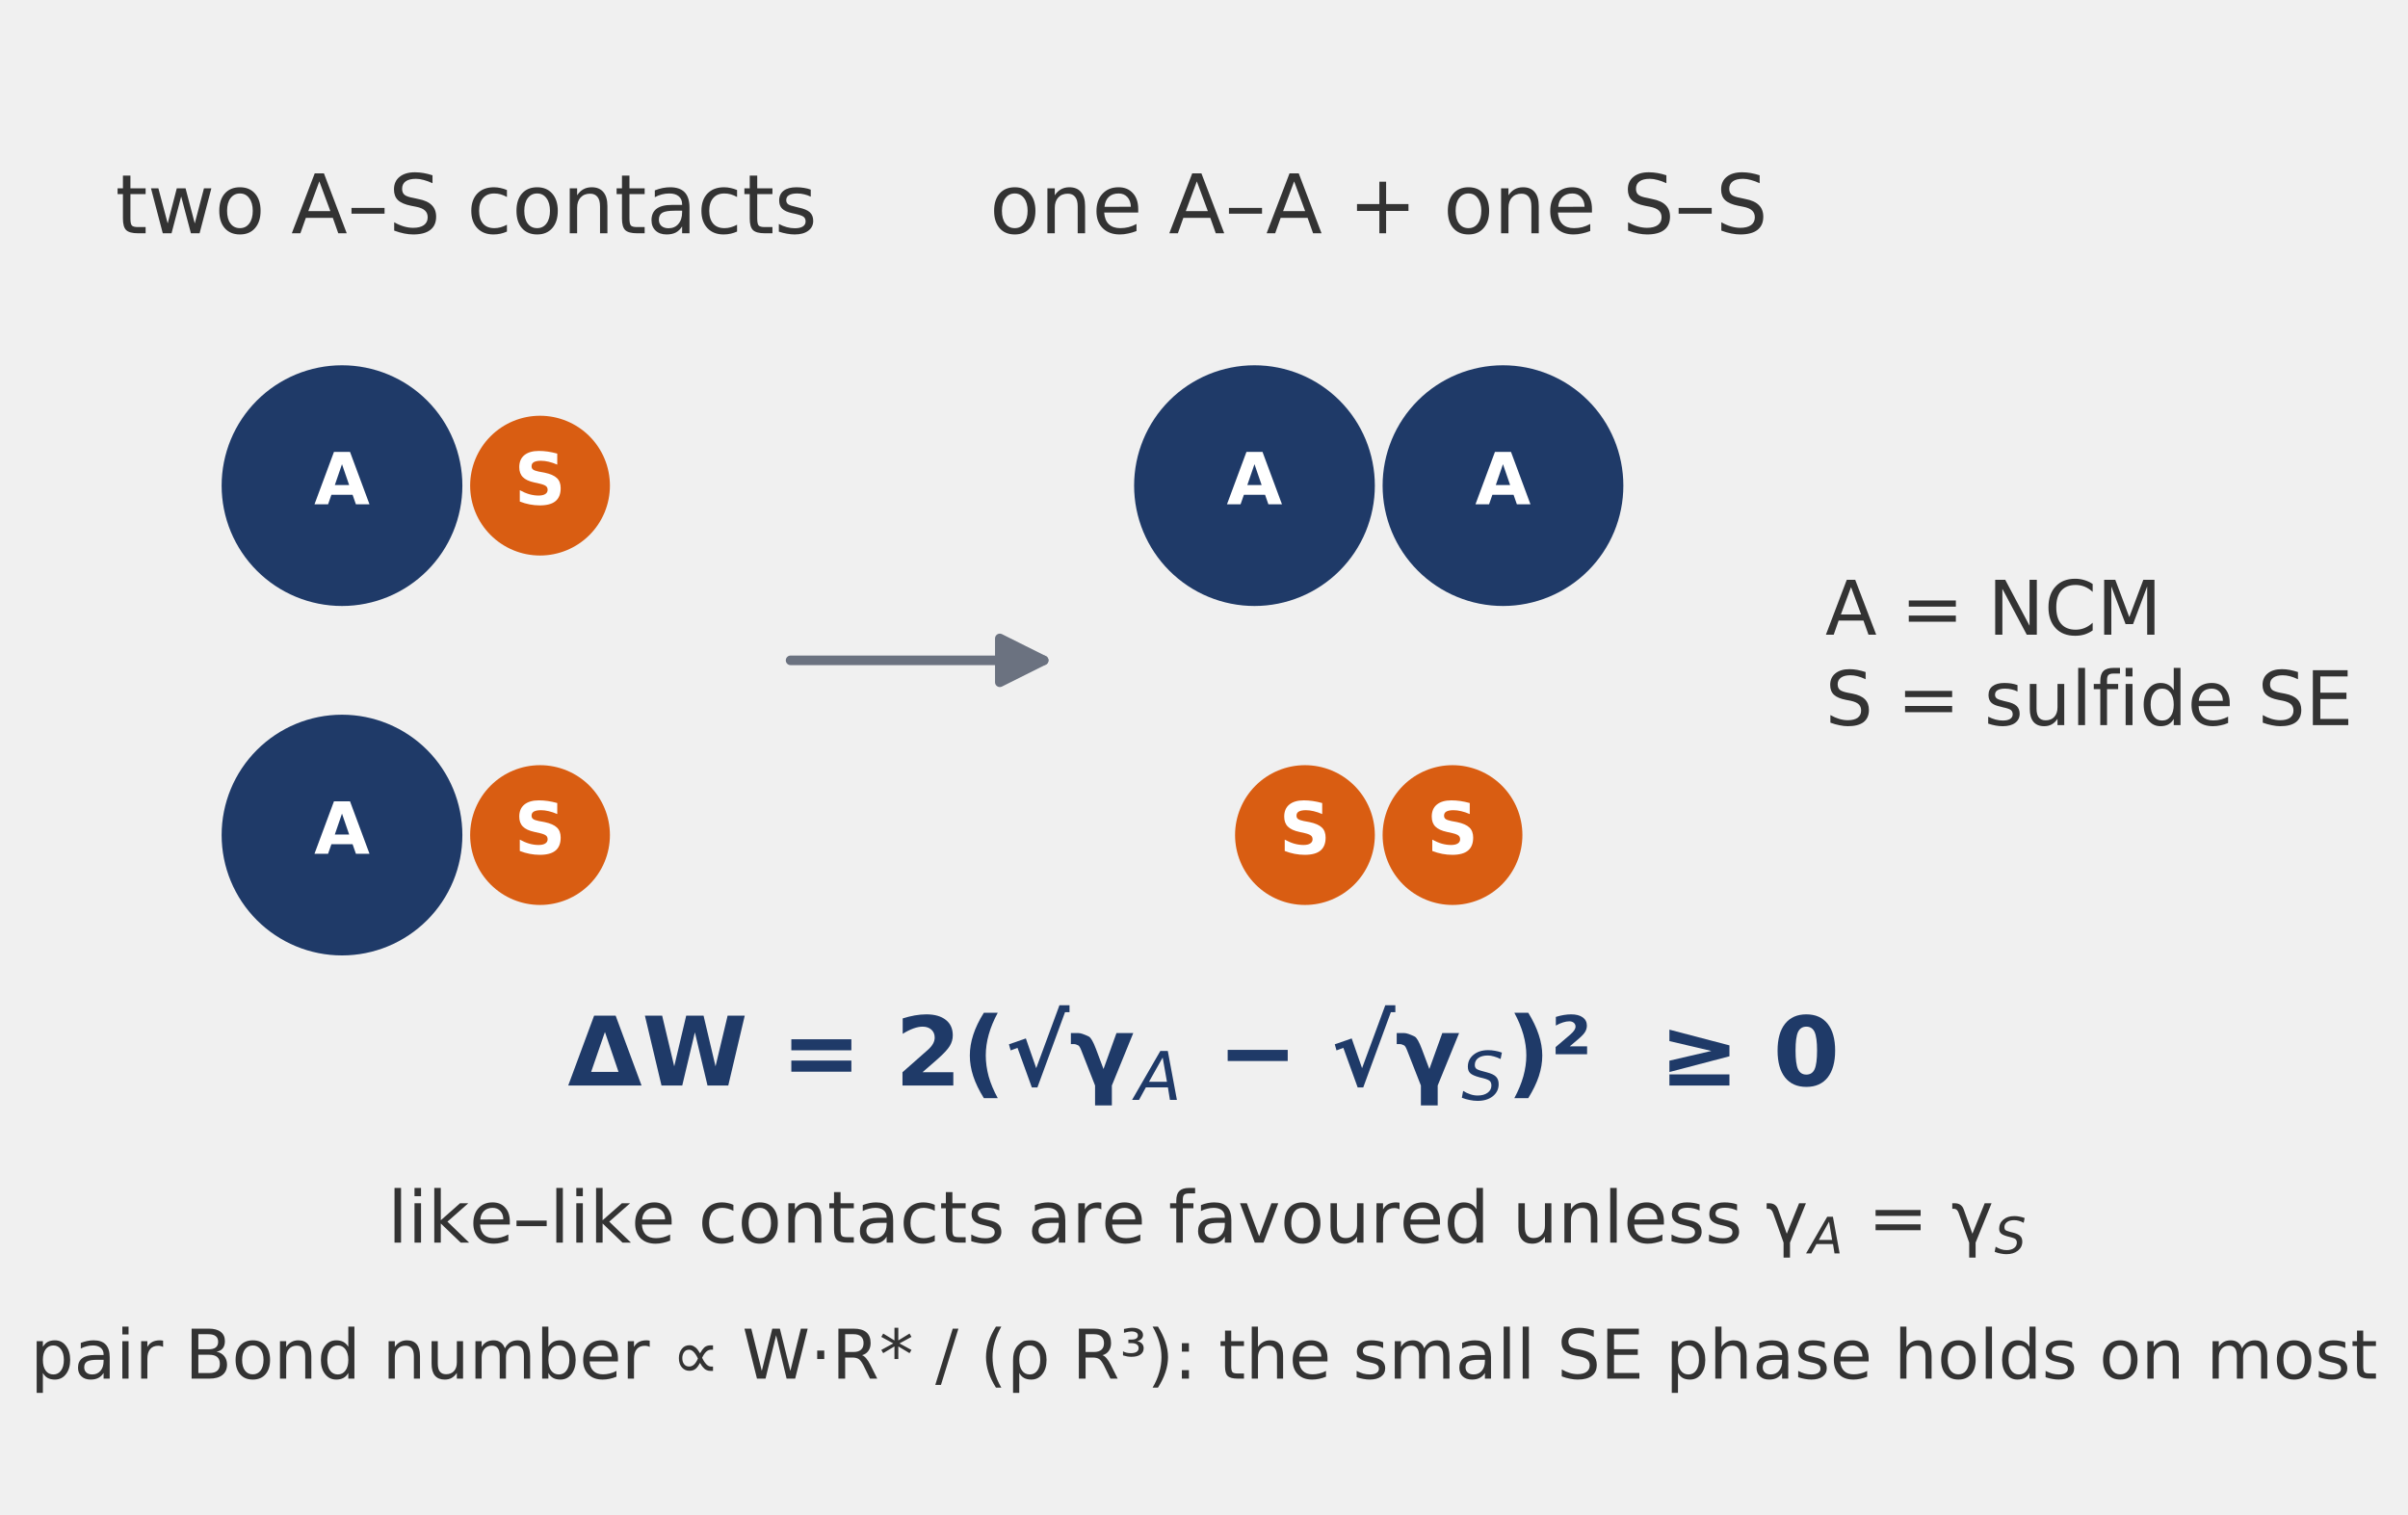
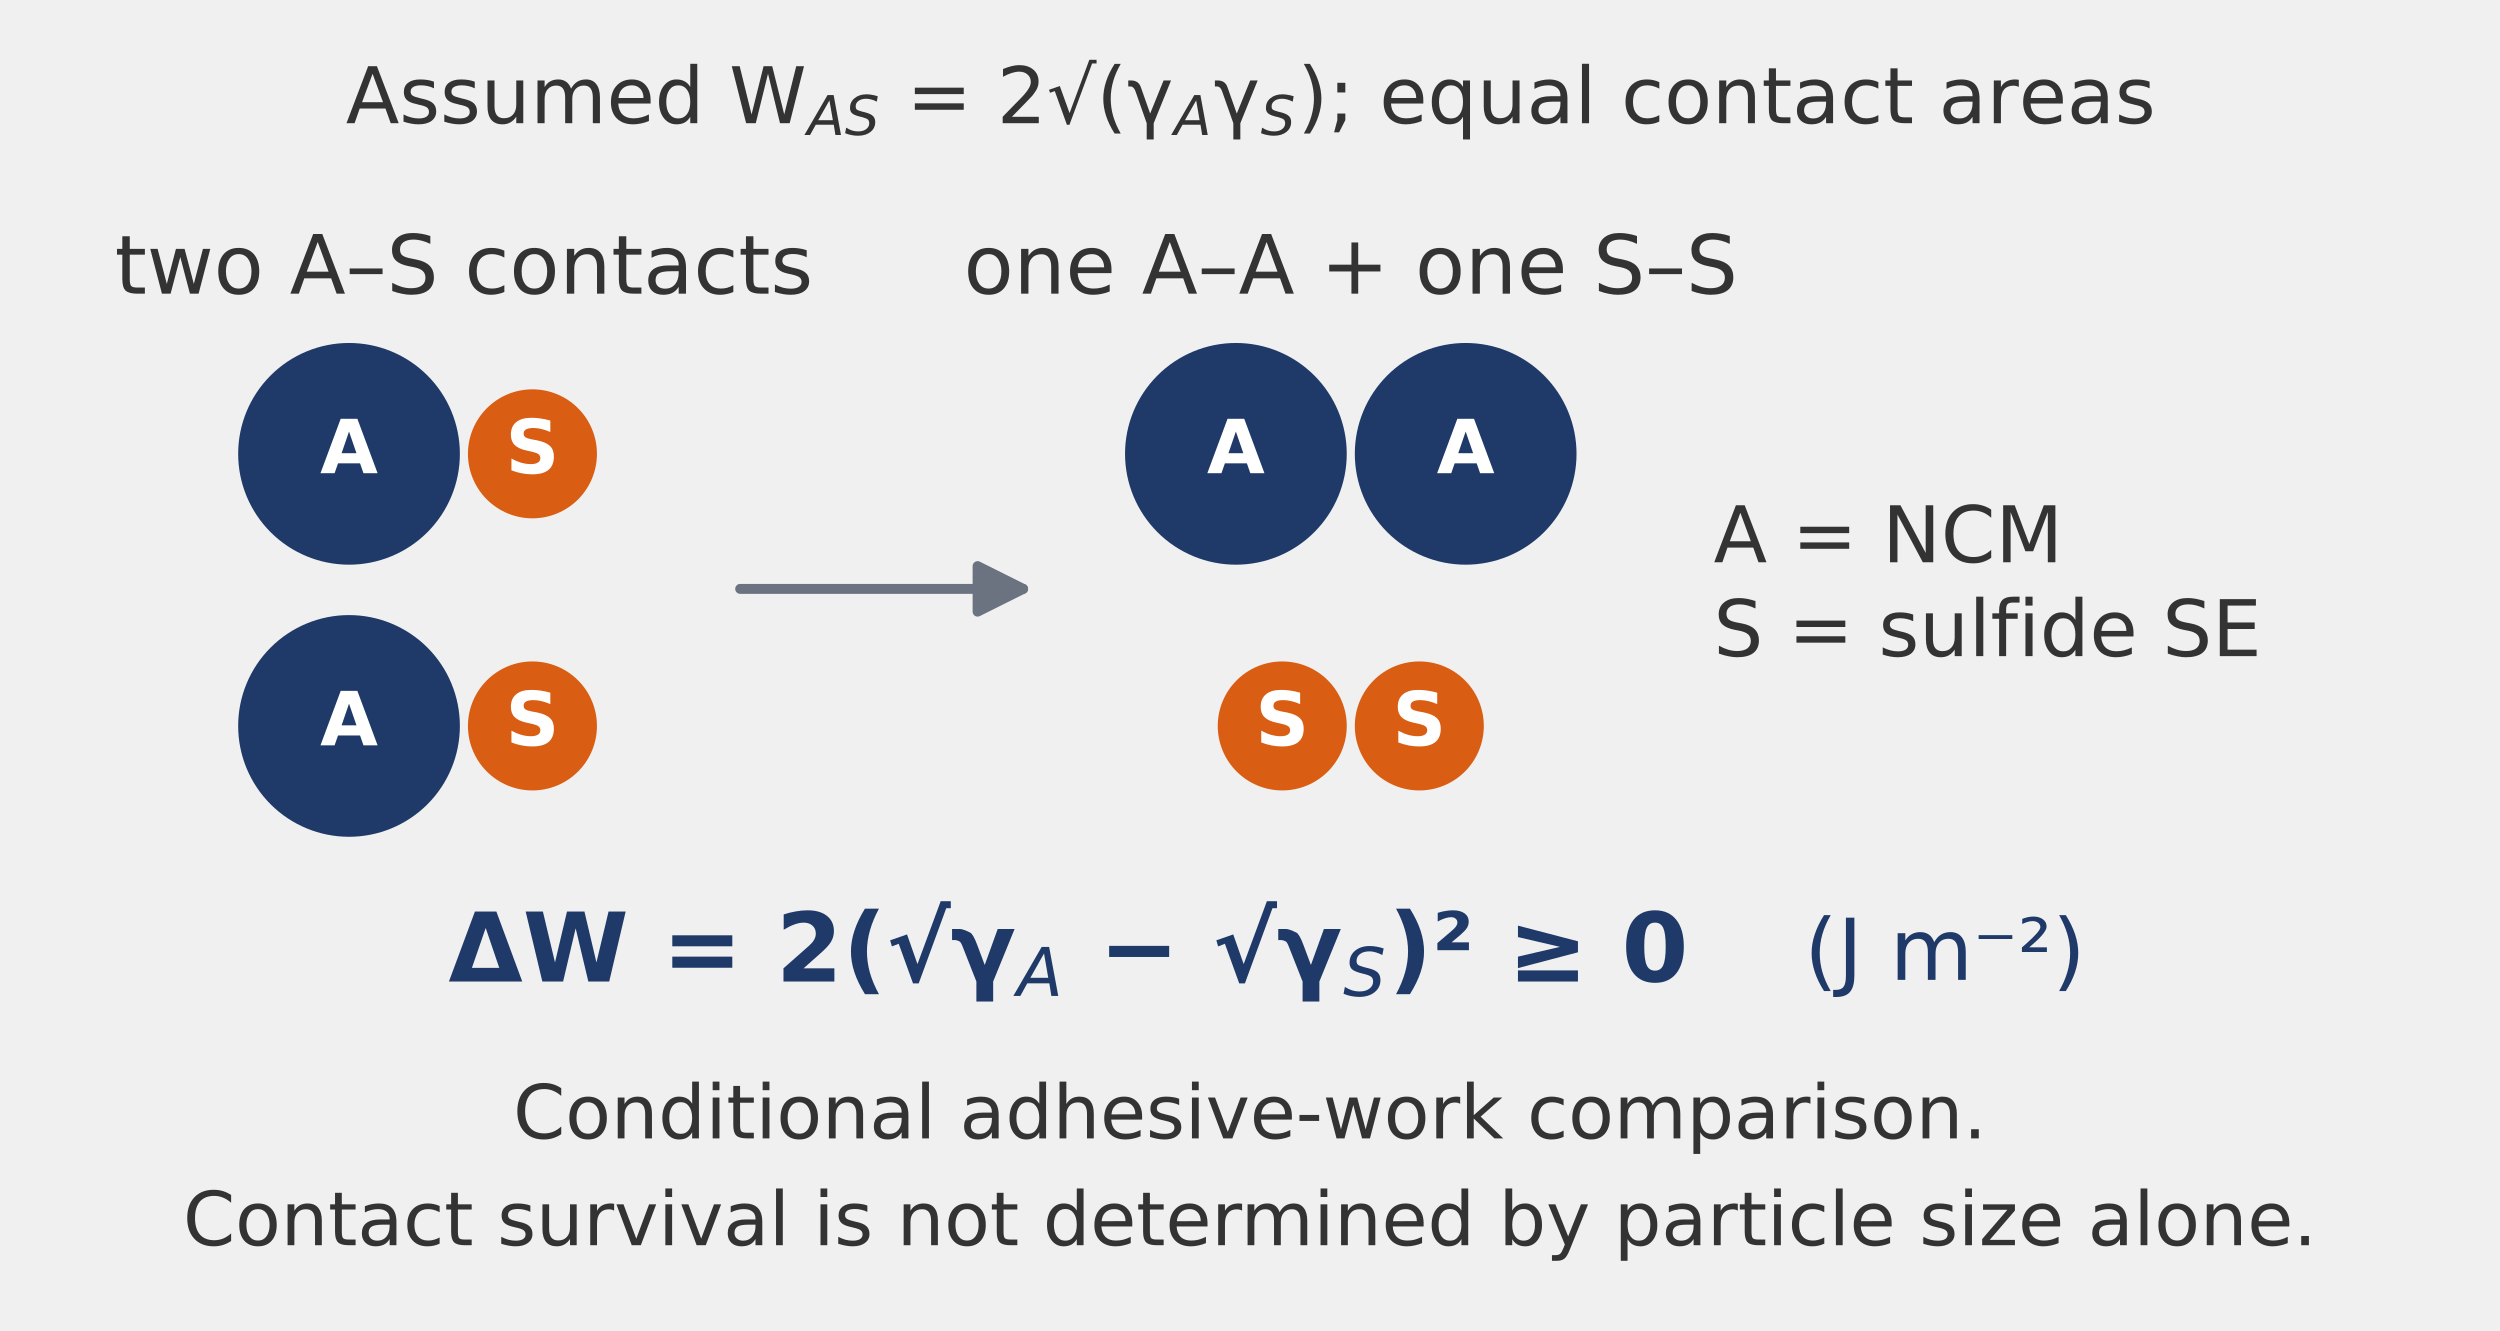
- <svg xmlns="http://www.w3.org/2000/svg" width="351.587pt" height="221.193pt" viewBox="0 0 351.587 221.193" version="1.1">
+ <svg xmlns="http://www.w3.org/2000/svg" width="351.587pt" height="187.177pt" viewBox="0 0 351.587 187.177" version="1.1">
  <defs>
    <style type="text/css">*{stroke-linejoin: round; stroke-linecap: butt}</style>
  </defs>
  <g id="figure_1">
    <g id="patch_1">
-       <path d="M 0 221.193  L 351.587 221.193  L 351.587 0  L 0 0  L 0 221.193  z " style="fill: none" />
+       <path d="M 0 187.177  L 351.587 187.177  L 351.587 0  L 0 0  L 0 187.177  z " style="fill: none" />
    </g>
    <g id="axes_1">
      <g id="patch_2">
-         <path d="M 49.935 88.486  C 54.596 88.486 59.067 86.635 62.362 83.339  C 65.658 80.043 67.51 75.572 67.51 70.911  C 67.51 66.251 65.658 61.78 62.362 58.484  C 59.067 55.188 54.596 53.337 49.935 53.337  C 45.274 53.337 40.804 55.188 37.508 58.484  C 34.212 61.78 32.36 66.251 32.36 70.911  C 32.36 75.572 34.212 80.043 37.508 83.339  C 40.804 86.635 45.274 88.486 49.935 88.486  z " clip-path="url(#p76048dea1e)" style="fill: #1f3a68" />
+         <path d="M 49.085 79.415  C 53.219 79.415 57.185 77.773 60.109 74.849  C 63.033 71.925 64.675 67.96 64.675 63.825  C 64.675 59.69 63.033 55.724 60.109 52.801  C 57.185 49.877 53.219 48.234 49.085 48.234  C 44.95 48.234 40.984 49.877 38.061 52.801  C 35.137 55.724 33.494 59.69 33.494 63.825  C 33.494 67.96 35.137 71.925 38.061 74.849  C 40.984 77.773 44.95 79.415 49.085 79.415  z " clip-path="url(#p0f9db280ea)" style="fill: #1f3a68" />
      </g>
      <g id="patch_3">
-         <path d="M 78.849 81.116  C 81.555 81.116 84.151 80.041 86.064 78.127  C 87.978 76.214 89.053 73.618 89.053 70.911  C 89.053 68.205 87.978 65.609 86.064 63.696  C 84.151 61.782 81.555 60.707 78.849 60.707  C 76.142 60.707 73.546 61.782 71.633 63.696  C 69.719 65.609 68.644 68.205 68.644 70.911  C 68.644 73.618 69.719 76.214 71.633 78.127  C 73.546 80.041 76.142 81.116 78.849 81.116  z " clip-path="url(#p76048dea1e)" style="fill: #d95d12" />
+         <path d="M 74.88 72.896  C 77.286 72.896 79.593 71.94 81.294 70.239  C 82.995 68.538 83.951 66.231 83.951 63.825  C 83.951 61.419 82.995 59.112 81.294 57.411  C 79.593 55.71 77.286 54.754 74.88 54.754  C 72.474 54.754 70.167 55.71 68.466 57.411  C 66.765 59.112 65.809 61.419 65.809 63.825  C 65.809 66.231 66.765 68.538 68.466 70.239  C 70.167 71.94 72.474 72.896 74.88 72.896  z " clip-path="url(#p0f9db280ea)" style="fill: #d95d12" />
      </g>
      <g id="patch_4">
-         <path d="M 49.935 139.51  C 54.596 139.51 59.067 137.658 62.362 134.362  C 65.658 131.067 67.51 126.596 67.51 121.935  C 67.51 117.274 65.658 112.804 62.362 109.508  C 59.067 106.212 54.596 104.36 49.935 104.36  C 45.274 104.36 40.804 106.212 37.508 109.508  C 34.212 112.804 32.36 117.274 32.36 121.935  C 32.36 126.596 34.212 131.067 37.508 134.362  C 40.804 137.658 45.274 139.51 49.935 139.51  z " clip-path="url(#p76048dea1e)" style="fill: #1f3a68" />
+         <path d="M 49.085 117.683  C 53.219 117.683 57.185 116.04 60.109 113.117  C 63.033 110.193 64.675 106.227 64.675 102.093  C 64.675 97.958 63.033 93.992 60.109 91.068  C 57.185 88.145 53.219 86.502 49.085 86.502  C 44.95 86.502 40.984 88.145 38.061 91.068  C 35.137 93.992 33.494 97.958 33.494 102.093  C 33.494 106.227 35.137 110.193 38.061 113.117  C 40.984 116.04 44.95 117.683 49.085 117.683  z " clip-path="url(#p0f9db280ea)" style="fill: #1f3a68" />
      </g>
      <g id="patch_5">
-         <path d="M 78.849 132.14  C 81.555 132.14 84.151 131.065 86.064 129.151  C 87.978 127.237 89.053 124.641 89.053 121.935  C 89.053 119.229 87.978 116.633 86.064 114.719  C 84.151 112.806 81.555 111.73 78.849 111.73  C 76.142 111.73 73.546 112.806 71.633 114.719  C 69.719 116.633 68.644 119.229 68.644 121.935  C 68.644 124.641 69.719 127.237 71.633 129.151  C 73.546 131.065 76.142 132.14 78.849 132.14  z " clip-path="url(#p76048dea1e)" style="fill: #d95d12" />
+         <path d="M 74.88 111.163  C 77.286 111.163 79.593 110.208 81.294 108.507  C 82.995 106.806 83.951 104.498 83.951 102.093  C 83.951 99.687 82.995 97.38 81.294 95.679  C 79.593 93.977 77.286 93.022 74.88 93.022  C 72.474 93.022 70.167 93.977 68.466 95.679  C 66.765 97.38 65.809 99.687 65.809 102.093  C 65.809 104.498 66.765 106.806 68.466 108.507  C 70.167 110.208 72.474 111.163 74.88 111.163  z " clip-path="url(#p0f9db280ea)" style="fill: #d95d12" />
      </g>
      <g id="patch_6">
-         <path d="M 183.163 88.486  C 187.824 88.486 192.295 86.635 195.591 83.339  C 198.886 80.043 200.738 75.572 200.738 70.911  C 200.738 66.251 198.886 61.78 195.591 58.484  C 192.295 55.188 187.824 53.337 183.163 53.337  C 178.503 53.337 174.032 55.188 170.736 58.484  C 167.44 61.78 165.589 66.251 165.589 70.911  C 165.589 75.572 167.44 80.043 170.736 83.339  C 174.032 86.635 178.503 88.486 183.163 88.486  z " clip-path="url(#p76048dea1e)" style="fill: #1f3a68" />
+         <path d="M 173.809 79.415  C 177.944 79.415 181.91 77.773 184.833 74.849  C 187.757 71.925 189.4 67.96 189.4 63.825  C 189.4 59.69 187.757 55.724 184.833 52.801  C 181.91 49.877 177.944 48.234 173.809 48.234  C 169.674 48.234 165.709 49.877 162.785 52.801  C 159.861 55.724 158.219 59.69 158.219 63.825  C 158.219 67.96 159.861 71.925 162.785 74.849  C 165.709 77.773 169.674 79.415 173.809 79.415  z " clip-path="url(#p0f9db280ea)" style="fill: #1f3a68" />
      </g>
      <g id="patch_7">
-         <path d="M 219.447 88.486  C 224.108 88.486 228.578 86.635 231.874 83.339  C 235.17 80.043 237.022 75.572 237.022 70.911  C 237.022 66.251 235.17 61.78 231.874 58.484  C 228.578 55.188 224.108 53.337 219.447 53.337  C 214.786 53.337 210.315 55.188 207.02 58.484  C 203.724 61.78 201.872 66.251 201.872 70.911  C 201.872 75.572 203.724 80.043 207.02 83.339  C 210.315 86.635 214.786 88.486 219.447 88.486  z " clip-path="url(#p76048dea1e)" style="fill: #1f3a68" />
+         <path d="M 206.124 79.415  C 210.259 79.415 214.225 77.773 217.148 74.849  C 220.072 71.925 221.715 67.96 221.715 63.825  C 221.715 59.69 220.072 55.724 217.148 52.801  C 214.225 49.877 210.259 48.234 206.124 48.234  C 201.989 48.234 198.024 49.877 195.1 52.801  C 192.176 55.724 190.534 59.69 190.534 63.825  C 190.534 67.96 192.176 71.925 195.1 74.849  C 198.024 77.773 201.989 79.415 206.124 79.415  z " clip-path="url(#p0f9db280ea)" style="fill: #1f3a68" />
      </g>
      <g id="patch_8">
-         <path d="M 190.534 132.14  C 193.24 132.14 195.836 131.065 197.749 129.151  C 199.663 127.237 200.738 124.641 200.738 121.935  C 200.738 119.229 199.663 116.633 197.749 114.719  C 195.836 112.806 193.24 111.73 190.534 111.73  C 187.827 111.73 185.231 112.806 183.318 114.719  C 181.404 116.633 180.329 119.229 180.329 121.935  C 180.329 124.641 181.404 127.237 183.318 129.151  C 185.231 131.065 187.827 132.14 190.534 132.14  z " clip-path="url(#p76048dea1e)" style="fill: #d95d12" />
+         <path d="M 180.329 111.163  C 182.734 111.163 185.042 110.208 186.743 108.507  C 188.444 106.806 189.4 104.498 189.4 102.093  C 189.4 99.687 188.444 97.38 186.743 95.679  C 185.042 93.977 182.734 93.022 180.329 93.022  C 177.923 93.022 175.616 93.977 173.915 95.679  C 172.214 97.38 171.258 99.687 171.258 102.093  C 171.258 104.498 172.214 106.806 173.915 108.507  C 175.616 110.208 177.923 111.163 180.329 111.163  z " clip-path="url(#p0f9db280ea)" style="fill: #d95d12" />
      </g>
      <g id="patch_9">
-         <path d="M 212.077 132.14  C 214.783 132.14 217.379 131.065 219.293 129.151  C 221.206 127.237 222.282 124.641 222.282 121.935  C 222.282 119.229 221.206 116.633 219.293 114.719  C 217.379 112.806 214.783 111.73 212.077 111.73  C 209.371 111.73 206.775 112.806 204.861 114.719  C 202.947 116.633 201.872 119.229 201.872 121.935  C 201.872 124.641 202.947 127.237 204.861 129.151  C 206.775 131.065 209.371 132.14 212.077 132.14  z " clip-path="url(#p76048dea1e)" style="fill: #d95d12" />
+         <path d="M 199.604 111.163  C 202.01 111.163 204.317 110.208 206.018 108.507  C 207.72 106.806 208.675 104.498 208.675 102.093  C 208.675 99.687 207.72 97.38 206.018 95.679  C 204.317 93.977 202.01 93.022 199.604 93.022  C 197.199 93.022 194.891 93.977 193.19 95.679  C 191.489 97.38 190.534 99.687 190.534 102.093  C 190.534 104.498 191.489 106.806 193.19 108.507  C 194.891 110.208 197.199 111.163 199.604 111.163  z " clip-path="url(#p0f9db280ea)" style="fill: #d95d12" />
      </g>
      <g id="patch_10">
-         <path d="M 115.432 96.423  Q 134.69 96.423 152.382 96.423  " clip-path="url(#p76048dea1e)" style="fill: none; stroke: #6b7280; stroke-width: 1.4; stroke-linecap: round" />
-         <path d="M 145.982 93.223  L 152.382 96.423  L 145.982 99.623  z " clip-path="url(#p76048dea1e)" style="fill: #6b7280; stroke: #6b7280; stroke-width: 1.4; stroke-linecap: round" />
+         <path d="M 104.094 82.817  Q 124.772 82.817 143.884 82.817  " clip-path="url(#p0f9db280ea)" style="fill: none; stroke: #6b7280; stroke-width: 1.4; stroke-linecap: round" />
+         <path d="M 137.484 79.617  L 143.884 82.817  L 137.484 86.017  z " clip-path="url(#p0f9db280ea)" style="fill: #6b7280; stroke: #6b7280; stroke-width: 1.4; stroke-linecap: round" />
      </g>
      <g id="text_1">
-         <text style="font-weight: 700; font-size: 10.5px; font-family: 'DejaVu Sans'; text-anchor: middle; fill: #ffffff" x="49.935" y="73.639" transform="rotate(-0 49.93512 73.63904)">A</text>
-       </g>
-       <g id="text_2">
-         <text style="font-weight: 700; font-size: 10.5px; font-family: 'DejaVu Sans'; text-anchor: middle; fill: #ffffff" x="78.849" y="73.639" transform="rotate(-0 78.8485 73.63904)">S</text>
-       </g>
-       <g id="text_3">
-         <text style="font-weight: 700; font-size: 10.5px; font-family: 'DejaVu Sans'; text-anchor: middle; fill: #ffffff" x="49.935" y="124.663" transform="rotate(-0 49.93512 124.6627)">A</text>
-       </g>
-       <g id="text_4">
-         <text style="font-weight: 700; font-size: 10.5px; font-family: 'DejaVu Sans'; text-anchor: middle; fill: #ffffff" x="78.849" y="124.663" transform="rotate(-0 78.8485 124.6627)">S</text>
-       </g>
-       <g id="text_5">
-         <text style="font-weight: 700; font-size: 10.5px; font-family: 'DejaVu Sans'; text-anchor: middle; fill: #ffffff" x="183.163" y="73.639" transform="rotate(-0 183.1635 73.63904)">A</text>
-       </g>
-       <g id="text_6">
-         <text style="font-weight: 700; font-size: 10.5px; font-family: 'DejaVu Sans'; text-anchor: middle; fill: #ffffff" x="219.447" y="73.639" transform="rotate(-0 219.4469 73.63904)">A</text>
-       </g>
-       <g id="text_7">
-         <text style="font-weight: 700; font-size: 10.5px; font-family: 'DejaVu Sans'; text-anchor: middle; fill: #ffffff" x="190.534" y="124.663" transform="rotate(-0 190.5335 124.6627)">S</text>
-       </g>
-       <g id="text_8">
-         <text style="font-weight: 700; font-size: 10.5px; font-family: 'DejaVu Sans'; text-anchor: middle; fill: #ffffff" x="212.077" y="124.663" transform="rotate(-0 212.0769 124.6627)">S</text>
-       </g>
-       <g id="text_9">
-         <text style="font-size: 12px; font-family: 'DejaVu Sans'; text-anchor: middle; fill: #333333" x="68.077" y="34.061" transform="rotate(-0 68.07685 34.0611)">two A–S contacts</text>
-       </g>
-       <g id="text_10">
-         <text style="font-size: 12px; font-family: 'DejaVu Sans'; text-anchor: middle; fill: #333333" x="201.305" y="34.061" transform="rotate(-0 201.3052 34.0611)">one A–A + one S–S</text>
-       </g>
-       <g id="text_11">
-         <text style="font-size: 11px; font-family: 'DejaVu Sans'; fill: #333333" transform="translate(266.502 92.67923)">A = NCM</text>
-         <text style="font-size: 11px; font-family: 'DejaVu Sans'; fill: #333333" transform="translate(266.502 105.8822)">S = sulfide SE</text>
-       </g>
-       <g id="text_12">
-         <g style="fill: #1f3a68" transform="translate(82.90339 158.7855)">
+         <g style="fill: #333333" transform="translate(48.63339 17.40729)">
          <text>
-             <tspan x="0" y="-0.281" style="font-weight: 700; font-size: 14px; font-family: 'DejaVu Sans'; fill: #1f3a68">Δ</tspan>
-             <tspan x="10.835" y="-0.281" style="font-weight: 700; font-size: 14px; font-family: 'DejaVu Sans'; fill: #1f3a68">W</tspan>
-             <tspan x="26.277" y="-0.281" style="font-weight: 700; font-size: 14px; font-family: 'DejaVu Sans'; fill: #1f3a68"> </tspan>
-             <tspan x="31.151" y="-0.281" style="font-weight: 700; font-size: 14px; font-family: 'DejaVu Sans'; fill: #1f3a68">=</tspan>
-             <tspan x="42.882" y="-0.281" style="font-weight: 700; font-size: 14px; font-family: 'DejaVu Sans'; fill: #1f3a68"> </tspan>
-             <tspan x="47.756" y="-0.281" style="font-weight: 700; font-size: 14px; font-family: 'DejaVu Sans'; fill: #1f3a68">2</tspan>
-             <tspan x="57.497" y="-0.281" style="font-weight: 700; font-size: 14px; font-family: 'DejaVu Sans'; fill: #1f3a68">(</tspan>
-             <tspan x="63.896" y="-0.281" style="font-weight: 700; font-size: 14px; font-family: 'DejaVu Sans'; fill: #1f3a68">√</tspan>
-             <tspan x="73.233" y="-0.281" style="font-weight: 700; font-size: 14px; font-family: 'DejaVu Sans'; fill: #1f3a68">γ</tspan>
-             <tspan x="89.99" y="-0.281" style="font-weight: 700; font-size: 14px; font-family: 'DejaVu Sans'; fill: #1f3a68"> </tspan>
-             <tspan x="94.864" y="-0.281" style="font-weight: 700; font-size: 14px; font-family: 'DejaVu Sans'; fill: #1f3a68">−</tspan>
-             <tspan x="106.595" y="-0.281" style="font-weight: 700; font-size: 14px; font-family: 'DejaVu Sans'; fill: #1f3a68"> </tspan>
-             <tspan x="111.469" y="-0.281" style="font-weight: 700; font-size: 14px; font-family: 'DejaVu Sans'; fill: #1f3a68">√</tspan>
-             <tspan x="120.807" y="-0.281" style="font-weight: 700; font-size: 14px; font-family: 'DejaVu Sans'; fill: #1f3a68">γ</tspan>
-             <tspan x="137.08" y="-0.281" style="font-weight: 700; font-size: 14px; font-family: 'DejaVu Sans'; fill: #1f3a68">)</tspan>
-             <tspan x="143.479" y="-0.281" style="font-weight: 700; font-size: 14px; font-family: 'DejaVu Sans'; fill: #1f3a68">²</tspan>
-             <tspan x="149.611" y="-0.281" style="font-weight: 700; font-size: 14px; font-family: 'DejaVu Sans'; fill: #1f3a68"> </tspan>
-             <tspan x="154.485" y="-0.281" style="font-weight: 700; font-size: 14px; font-family: 'DejaVu Sans'; fill: #1f3a68"> </tspan>
-             <tspan x="159.359" y="-0.281" style="font-weight: 700; font-size: 14px; font-family: 'DejaVu Sans'; fill: #1f3a68">≥</tspan>
-             <tspan x="171.089" y="-0.281" style="font-weight: 700; font-size: 14px; font-family: 'DejaVu Sans'; fill: #1f3a68"> </tspan>
-             <tspan x="175.963" y="-0.281" style="font-weight: 700; font-size: 14px; font-family: 'DejaVu Sans'; fill: #1f3a68">0</tspan>
-             <tspan x="82.904" y="1.819" style="font-style: oblique; font-size: 9.8px; font-family: 'DejaVu Sans'; fill: #1f3a68">A</tspan>
-             <tspan x="130.477" y="1.819" style="font-style: oblique; font-size: 9.8px; font-family: 'DejaVu Sans'; fill: #1f3a68">S</tspan>
+             <tspan x="0" y="-0.078" style="font-size: 11px; font-family: 'DejaVu Sans'; fill: #333333">A</tspan>
+             <tspan x="7.525" y="-0.078" style="font-size: 11px; font-family: 'DejaVu Sans'; fill: #333333">s</tspan>
+             <tspan x="13.256" y="-0.078" style="font-size: 11px; font-family: 'DejaVu Sans'; fill: #333333">s</tspan>
+             <tspan x="18.987" y="-0.078" style="font-size: 11px; font-family: 'DejaVu Sans'; fill: #333333">u</tspan>
+             <tspan x="25.958" y="-0.078" style="font-size: 11px; font-family: 'DejaVu Sans'; fill: #333333">m</tspan>
+             <tspan x="36.674" y="-0.078" style="font-size: 11px; font-family: 'DejaVu Sans'; fill: #333333">e</tspan>
+             <tspan x="43.441" y="-0.078" style="font-size: 11px; font-family: 'DejaVu Sans'; fill: #333333">d</tspan>
+             <tspan x="50.424" y="-0.078" style="font-size: 11px; font-family: 'DejaVu Sans'; fill: #333333"> </tspan>
+             <tspan x="53.92" y="-0.078" style="font-size: 11px; font-family: 'DejaVu Sans'; fill: #333333">W</tspan>
+             <tspan x="75.358" y="-0.078" style="font-size: 11px; font-family: 'DejaVu Sans'; fill: #333333"> </tspan>
+             <tspan x="78.855" y="-0.078" style="font-size: 11px; font-family: 'DejaVu Sans'; fill: #333333">=</tspan>
+             <tspan x="88.071" y="-0.078" style="font-size: 11px; font-family: 'DejaVu Sans'; fill: #333333"> </tspan>
+             <tspan x="91.568" y="-0.078" style="font-size: 11px; font-family: 'DejaVu Sans'; fill: #333333">2</tspan>
+             <tspan x="98.567" y="-0.078" style="font-size: 11px; font-family: 'DejaVu Sans'; fill: #333333">√</tspan>
+             <tspan x="105.576" y="-0.078" style="font-size: 11px; font-family: 'DejaVu Sans'; fill: #333333">(</tspan>
+             <tspan x="109.867" y="-0.078" style="font-size: 11px; font-family: 'DejaVu Sans'; fill: #333333">γ</tspan>
+             <tspan x="122.051" y="-0.078" style="font-size: 11px; font-family: 'DejaVu Sans'; fill: #333333">γ</tspan>
+             <tspan x="133.854" y="-0.078" style="font-size: 11px; font-family: 'DejaVu Sans'; fill: #333333">)</tspan>
+             <tspan x="138.146" y="-0.078" style="font-size: 11px; font-family: 'DejaVu Sans'; fill: #333333">;</tspan>
+             <tspan x="141.852" y="-0.078" style="font-size: 11px; font-family: 'DejaVu Sans'; fill: #333333"> </tspan>
+             <tspan x="145.348" y="-0.078" style="font-size: 11px; font-family: 'DejaVu Sans'; fill: #333333">e</tspan>
+             <tspan x="152.116" y="-0.078" style="font-size: 11px; font-family: 'DejaVu Sans'; fill: #333333">q</tspan>
+             <tspan x="159.098" y="-0.078" style="font-size: 11px; font-family: 'DejaVu Sans'; fill: #333333">u</tspan>
+             <tspan x="166.07" y="-0.078" style="font-size: 11px; font-family: 'DejaVu Sans'; fill: #333333">a</tspan>
+             <tspan x="172.811" y="-0.078" style="font-size: 11px; font-family: 'DejaVu Sans'; fill: #333333">l</tspan>
+             <tspan x="175.867" y="-0.078" style="font-size: 11px; font-family: 'DejaVu Sans'; fill: #333333"> </tspan>
+             <tspan x="179.363" y="-0.078" style="font-size: 11px; font-family: 'DejaVu Sans'; fill: #333333">c</tspan>
+             <tspan x="185.411" y="-0.078" style="font-size: 11px; font-family: 'DejaVu Sans'; fill: #333333">o</tspan>
+             <tspan x="192.141" y="-0.078" style="font-size: 11px; font-family: 'DejaVu Sans'; fill: #333333">n</tspan>
+             <tspan x="199.113" y="-0.078" style="font-size: 11px; font-family: 'DejaVu Sans'; fill: #333333">t</tspan>
+             <tspan x="203.426" y="-0.078" style="font-size: 11px; font-family: 'DejaVu Sans'; fill: #333333">a</tspan>
+             <tspan x="210.167" y="-0.078" style="font-size: 11px; font-family: 'DejaVu Sans'; fill: #333333">c</tspan>
+             <tspan x="216.214" y="-0.078" style="font-size: 11px; font-family: 'DejaVu Sans'; fill: #333333">t</tspan>
+             <tspan x="220.527" y="-0.078" style="font-size: 11px; font-family: 'DejaVu Sans'; fill: #333333"> </tspan>
+             <tspan x="224.024" y="-0.078" style="font-size: 11px; font-family: 'DejaVu Sans'; fill: #333333">a</tspan>
+             <tspan x="230.765" y="-0.078" style="font-size: 11px; font-family: 'DejaVu Sans'; fill: #333333">r</tspan>
+             <tspan x="235.287" y="-0.078" style="font-size: 11px; font-family: 'DejaVu Sans'; fill: #333333">e</tspan>
+             <tspan x="242.055" y="-0.078" style="font-size: 11px; font-family: 'DejaVu Sans'; fill: #333333">a</tspan>
+             <tspan x="248.796" y="-0.078" style="font-size: 11px; font-family: 'DejaVu Sans'; fill: #333333">s</tspan>
+             <tspan x="64.902" y="1.572" style="font-style: oblique; font-size: 7.7px; font-family: 'DejaVu Sans'; fill: #333333">A</tspan>
+             <tspan x="70.17" y="1.572" style="font-style: oblique; font-size: 7.7px; font-family: 'DejaVu Sans'; fill: #333333">S</tspan>
+             <tspan x="116.482" y="1.572" style="font-style: oblique; font-size: 7.7px; font-family: 'DejaVu Sans'; fill: #333333">A</tspan>
+             <tspan x="128.666" y="1.572" style="font-style: oblique; font-size: 7.7px; font-family: 'DejaVu Sans'; fill: #333333">S</tspan>
          </text>
        </g>
      </g>
+       <g id="text_2">
+         <text style="font-size: 11.5px; font-family: 'DejaVu Sans'; text-anchor: middle; fill: #333333" x="65.242" y="41.3" transform="rotate(-0 65.2422 41.30038)">two A–S contacts</text>
+       </g>
+       <g id="text_3">
+         <text style="font-size: 11.5px; font-family: 'DejaVu Sans'; text-anchor: middle; fill: #333333" x="189.967" y="41.3" transform="rotate(-0 189.9666 41.30038)">one A–A + one S–S</text>
+       </g>
+       <g id="text_4">
+         <text style="font-weight: 700; font-size: 10.5px; font-family: 'DejaVu Sans'; text-anchor: middle; fill: #ffffff" x="49.085" y="66.552" transform="rotate(-0 49.08472 66.55242)">A</text>
+       </g>
+       <g id="text_5">
+         <text style="font-weight: 700; font-size: 10.5px; font-family: 'DejaVu Sans'; text-anchor: middle; fill: #ffffff" x="74.88" y="66.552" transform="rotate(-0 74.88 66.55242)">S</text>
+       </g>
+       <g id="text_6">
+         <text style="font-weight: 700; font-size: 10.5px; font-family: 'DejaVu Sans'; text-anchor: middle; fill: #ffffff" x="49.085" y="104.82" transform="rotate(-0 49.08472 104.8201)">A</text>
+       </g>
+       <g id="text_7">
+         <text style="font-weight: 700; font-size: 10.5px; font-family: 'DejaVu Sans'; text-anchor: middle; fill: #ffffff" x="74.88" y="104.82" transform="rotate(-0 74.88 104.8201)">S</text>
+       </g>
+       <g id="text_8">
+         <text style="font-weight: 700; font-size: 10.5px; font-family: 'DejaVu Sans'; text-anchor: middle; fill: #ffffff" x="173.809" y="66.552" transform="rotate(-0 173.8091 66.55242)">A</text>
+       </g>
+       <g id="text_9">
+         <text style="font-weight: 700; font-size: 10.5px; font-family: 'DejaVu Sans'; text-anchor: middle; fill: #ffffff" x="206.124" y="66.552" transform="rotate(-0 206.1241 66.55242)">A</text>
+       </g>
+       <g id="text_10">
+         <text style="font-weight: 700; font-size: 10.5px; font-family: 'DejaVu Sans'; text-anchor: middle; fill: #ffffff" x="180.329" y="104.82" transform="rotate(-0 180.3288 104.8201)">S</text>
+       </g>
+       <g id="text_11">
+         <text style="font-weight: 700; font-size: 10.5px; font-family: 'DejaVu Sans'; text-anchor: middle; fill: #ffffff" x="199.604" y="104.82" transform="rotate(-0 199.6044 104.8201)">S</text>
+       </g>
+       <g id="text_12">
+         <text style="font-size: 11px; font-family: 'DejaVu Sans'; fill: #333333" transform="translate(240.9902 79.07293)">A = NCM</text>
+         <text style="font-size: 11px; font-family: 'DejaVu Sans'; fill: #333333" transform="translate(240.9902 92.27593)">S = sulfide SE</text>
+       </g>
      <g id="text_13">
-         <g style="fill: #333333" transform="translate(56.61839 181.4627)">
+         <g style="fill: #1f3a68" transform="translate(63.07158 138.7394)">
          <text>
-             <tspan x="0" y="-0.016" style="font-size: 10.5px; font-family: 'DejaVu Sans'; fill: #333333">l</tspan>
-             <tspan x="2.917" y="-0.016" style="font-size: 10.5px; font-family: 'DejaVu Sans'; fill: #333333">i</tspan>
-             <tspan x="5.834" y="-0.016" style="font-size: 10.5px; font-family: 'DejaVu Sans'; fill: #333333">k</tspan>
-             <tspan x="11.915" y="-0.016" style="font-size: 10.5px; font-family: 'DejaVu Sans'; fill: #333333">e</tspan>
-             <tspan x="23.625" y="-0.016" style="font-size: 10.5px; font-family: 'DejaVu Sans'; fill: #333333">l</tspan>
-             <tspan x="26.542" y="-0.016" style="font-size: 10.5px; font-family: 'DejaVu Sans'; fill: #333333">i</tspan>
-             <tspan x="29.459" y="-0.016" style="font-size: 10.5px; font-family: 'DejaVu Sans'; fill: #333333">k</tspan>
-             <tspan x="35.54" y="-0.016" style="font-size: 10.5px; font-family: 'DejaVu Sans'; fill: #333333">e</tspan>
-             <tspan x="42" y="-0.016" style="font-size: 10.5px; font-family: 'DejaVu Sans'; fill: #333333"> </tspan>
-             <tspan x="45.338" y="-0.016" style="font-size: 10.5px; font-family: 'DejaVu Sans'; fill: #333333">c</tspan>
-             <tspan x="51.111" y="-0.016" style="font-size: 10.5px; font-family: 'DejaVu Sans'; fill: #333333">o</tspan>
-             <tspan x="57.535" y="-0.016" style="font-size: 10.5px; font-family: 'DejaVu Sans'; fill: #333333">n</tspan>
-             <tspan x="64.189" y="-0.016" style="font-size: 10.5px; font-family: 'DejaVu Sans'; fill: #333333">t</tspan>
-             <tspan x="68.306" y="-0.016" style="font-size: 10.5px; font-family: 'DejaVu Sans'; fill: #333333">a</tspan>
-             <tspan x="74.741" y="-0.016" style="font-size: 10.5px; font-family: 'DejaVu Sans'; fill: #333333">c</tspan>
-             <tspan x="80.514" y="-0.016" style="font-size: 10.5px; font-family: 'DejaVu Sans'; fill: #333333">t</tspan>
-             <tspan x="84.631" y="-0.016" style="font-size: 10.5px; font-family: 'DejaVu Sans'; fill: #333333">s</tspan>
-             <tspan x="90.101" y="-0.016" style="font-size: 10.5px; font-family: 'DejaVu Sans'; fill: #333333"> </tspan>
-             <tspan x="93.439" y="-0.016" style="font-size: 10.5px; font-family: 'DejaVu Sans'; fill: #333333">a</tspan>
-             <tspan x="99.873" y="-0.016" style="font-size: 10.5px; font-family: 'DejaVu Sans'; fill: #333333">r</tspan>
-             <tspan x="104.19" y="-0.016" style="font-size: 10.5px; font-family: 'DejaVu Sans'; fill: #333333">e</tspan>
-             <tspan x="110.65" y="-0.016" style="font-size: 10.5px; font-family: 'DejaVu Sans'; fill: #333333"> </tspan>
-             <tspan x="113.988" y="-0.016" style="font-size: 10.5px; font-family: 'DejaVu Sans'; fill: #333333">f</tspan>
-             <tspan x="117.684" y="-0.016" style="font-size: 10.5px; font-family: 'DejaVu Sans'; fill: #333333">a</tspan>
-             <tspan x="124.118" y="-0.016" style="font-size: 10.5px; font-family: 'DejaVu Sans'; fill: #333333">v</tspan>
-             <tspan x="130.332" y="-0.016" style="font-size: 10.5px; font-family: 'DejaVu Sans'; fill: #333333">o</tspan>
-             <tspan x="136.756" y="-0.016" style="font-size: 10.5px; font-family: 'DejaVu Sans'; fill: #333333">u</tspan>
-             <tspan x="143.411" y="-0.016" style="font-size: 10.5px; font-family: 'DejaVu Sans'; fill: #333333">r</tspan>
-             <tspan x="147.728" y="-0.016" style="font-size: 10.5px; font-family: 'DejaVu Sans'; fill: #333333">e</tspan>
-             <tspan x="154.188" y="-0.016" style="font-size: 10.5px; font-family: 'DejaVu Sans'; fill: #333333">d</tspan>
-             <tspan x="160.853" y="-0.016" style="font-size: 10.5px; font-family: 'DejaVu Sans'; fill: #333333"> </tspan>
-             <tspan x="164.191" y="-0.016" style="font-size: 10.5px; font-family: 'DejaVu Sans'; fill: #333333">u</tspan>
-             <tspan x="170.845" y="-0.016" style="font-size: 10.5px; font-family: 'DejaVu Sans'; fill: #333333">n</tspan>
-             <tspan x="177.5" y="-0.016" style="font-size: 10.5px; font-family: 'DejaVu Sans'; fill: #333333">l</tspan>
-             <tspan x="180.417" y="-0.016" style="font-size: 10.5px; font-family: 'DejaVu Sans'; fill: #333333">e</tspan>
-             <tspan x="186.877" y="-0.016" style="font-size: 10.5px; font-family: 'DejaVu Sans'; fill: #333333">s</tspan>
-             <tspan x="192.348" y="-0.016" style="font-size: 10.5px; font-family: 'DejaVu Sans'; fill: #333333">s</tspan>
-             <tspan x="197.818" y="-0.016" style="font-size: 10.5px; font-family: 'DejaVu Sans'; fill: #333333"> </tspan>
-             <tspan x="201.156" y="-0.016" style="font-size: 10.5px; font-family: 'DejaVu Sans'; fill: #333333">γ</tspan>
-             <tspan x="212.785" y="-0.016" style="font-size: 10.5px; font-family: 'DejaVu Sans'; fill: #333333"> </tspan>
-             <tspan x="216.123" y="-0.016" style="font-size: 10.5px; font-family: 'DejaVu Sans'; fill: #333333">=</tspan>
-             <tspan x="224.921" y="-0.016" style="font-size: 10.5px; font-family: 'DejaVu Sans'; fill: #333333"> </tspan>
-             <tspan x="228.259" y="-0.016" style="font-size: 10.5px; font-family: 'DejaVu Sans'; fill: #333333">γ</tspan>
-             <tspan x="18.375" y="-0.016" style="font-size: 10.5px; font-family: 'DejaVu Sans Display'; fill: #333333">–</tspan>
-             <tspan x="207.47" y="1.559" style="font-style: oblique; font-size: 7.35px; font-family: 'DejaVu Sans'; fill: #333333">A</tspan>
-             <tspan x="234.573" y="1.559" style="font-style: oblique; font-size: 7.35px; font-family: 'DejaVu Sans'; fill: #333333">S</tspan>
+             <tspan x="0" y="-0.703" style="font-weight: 700; font-size: 13.5px; font-family: 'DejaVu Sans'; fill: #1f3a68">Δ</tspan>
+             <tspan x="10.448" y="-0.703" style="font-weight: 700; font-size: 13.5px; font-family: 'DejaVu Sans'; fill: #1f3a68">W</tspan>
+             <tspan x="25.339" y="-0.703" style="font-weight: 700; font-size: 13.5px; font-family: 'DejaVu Sans'; fill: #1f3a68"> </tspan>
+             <tspan x="30.039" y="-0.703" style="font-weight: 700; font-size: 13.5px; font-family: 'DejaVu Sans'; fill: #1f3a68">=</tspan>
+             <tspan x="41.35" y="-0.703" style="font-weight: 700; font-size: 13.5px; font-family: 'DejaVu Sans'; fill: #1f3a68"> </tspan>
+             <tspan x="46.05" y="-0.703" style="font-weight: 700; font-size: 13.5px; font-family: 'DejaVu Sans'; fill: #1f3a68">2</tspan>
+             <tspan x="55.444" y="-0.703" style="font-weight: 700; font-size: 13.5px; font-family: 'DejaVu Sans'; fill: #1f3a68">(</tspan>
+             <tspan x="61.614" y="-0.703" style="font-weight: 700; font-size: 13.5px; font-family: 'DejaVu Sans'; fill: #1f3a68">√</tspan>
+             <tspan x="70.618" y="-0.703" style="font-weight: 700; font-size: 13.5px; font-family: 'DejaVu Sans'; fill: #1f3a68">γ</tspan>
+             <tspan x="86.776" y="-0.703" style="font-weight: 700; font-size: 13.5px; font-family: 'DejaVu Sans'; fill: #1f3a68"> </tspan>
+             <tspan x="91.476" y="-0.703" style="font-weight: 700; font-size: 13.5px; font-family: 'DejaVu Sans'; fill: #1f3a68">−</tspan>
+             <tspan x="102.788" y="-0.703" style="font-weight: 700; font-size: 13.5px; font-family: 'DejaVu Sans'; fill: #1f3a68"> </tspan>
+             <tspan x="107.488" y="-0.703" style="font-weight: 700; font-size: 13.5px; font-family: 'DejaVu Sans'; fill: #1f3a68">√</tspan>
+             <tspan x="116.492" y="-0.703" style="font-weight: 700; font-size: 13.5px; font-family: 'DejaVu Sans'; fill: #1f3a68">γ</tspan>
+             <tspan x="132.185" y="-0.703" style="font-weight: 700; font-size: 13.5px; font-family: 'DejaVu Sans'; fill: #1f3a68">)</tspan>
+             <tspan x="138.355" y="-0.703" style="font-weight: 700; font-size: 13.5px; font-family: 'DejaVu Sans'; fill: #1f3a68">²</tspan>
+             <tspan x="144.267" y="-0.703" style="font-weight: 700; font-size: 13.5px; font-family: 'DejaVu Sans'; fill: #1f3a68"> </tspan>
+             <tspan x="148.967" y="-0.703" style="font-weight: 700; font-size: 13.5px; font-family: 'DejaVu Sans'; fill: #1f3a68">≥</tspan>
+             <tspan x="160.279" y="-0.703" style="font-weight: 700; font-size: 13.5px; font-family: 'DejaVu Sans'; fill: #1f3a68"> </tspan>
+             <tspan x="164.979" y="-0.703" style="font-weight: 700; font-size: 13.5px; font-family: 'DejaVu Sans'; fill: #1f3a68">0</tspan>
+             <tspan x="79.943" y="1.322" style="font-style: oblique; font-size: 9.45px; font-family: 'DejaVu Sans'; fill: #1f3a68">A</tspan>
+             <tspan x="125.817" y="1.322" style="font-style: oblique; font-size: 9.45px; font-family: 'DejaVu Sans'; fill: #1f3a68">S</tspan>
          </text>
        </g>
      </g>
      <g id="text_14">
-         <text style="font-size: 10px; font-family: 'DejaVu Sans'; text-anchor: middle; fill: #333333" x="175.793" y="201.305" transform="rotate(-0 175.7934 201.3052)">pair Bond number ∝ W·R* / (ρ R³): the small SE phase holds on most</text>
+         <text style="font-size: 12px; font-family: 'DejaVu Sans'; text-anchor: start; fill: #1f3a68" x="253.746" y="137.808" transform="rotate(-0 253.7461 137.8082)">(J m⁻²)</text>
+       </g>
+       <g id="text_15">
+         <text style="font-size: 10.5px; font-family: 'DejaVu Sans'; text-anchor: middle; fill: #333333" x="175.793" y="160.096" transform="rotate(-0 175.7934 160.0961)">Conditional adhesive-work comparison.</text>
+       </g>
+       <g id="text_16">
+         <text style="font-size: 10.5px; font-family: 'DejaVu Sans'; text-anchor: middle; fill: #333333" x="175.793" y="175.12" transform="rotate(-0 175.7934 175.1198)">Contact survival is not determined by particle size alone.</text>
      </g>
    </g>
  </g>
  <defs>
-     <clipPath id="p76048dea1e">
-       <rect x="2.88" y="2.88" width="345.827" height="215.433" />
+     <clipPath id="p0f9db280ea">
+       <rect x="2.88" y="2.88" width="345.827" height="181.417" />
    </clipPath>
  </defs>
</svg>
